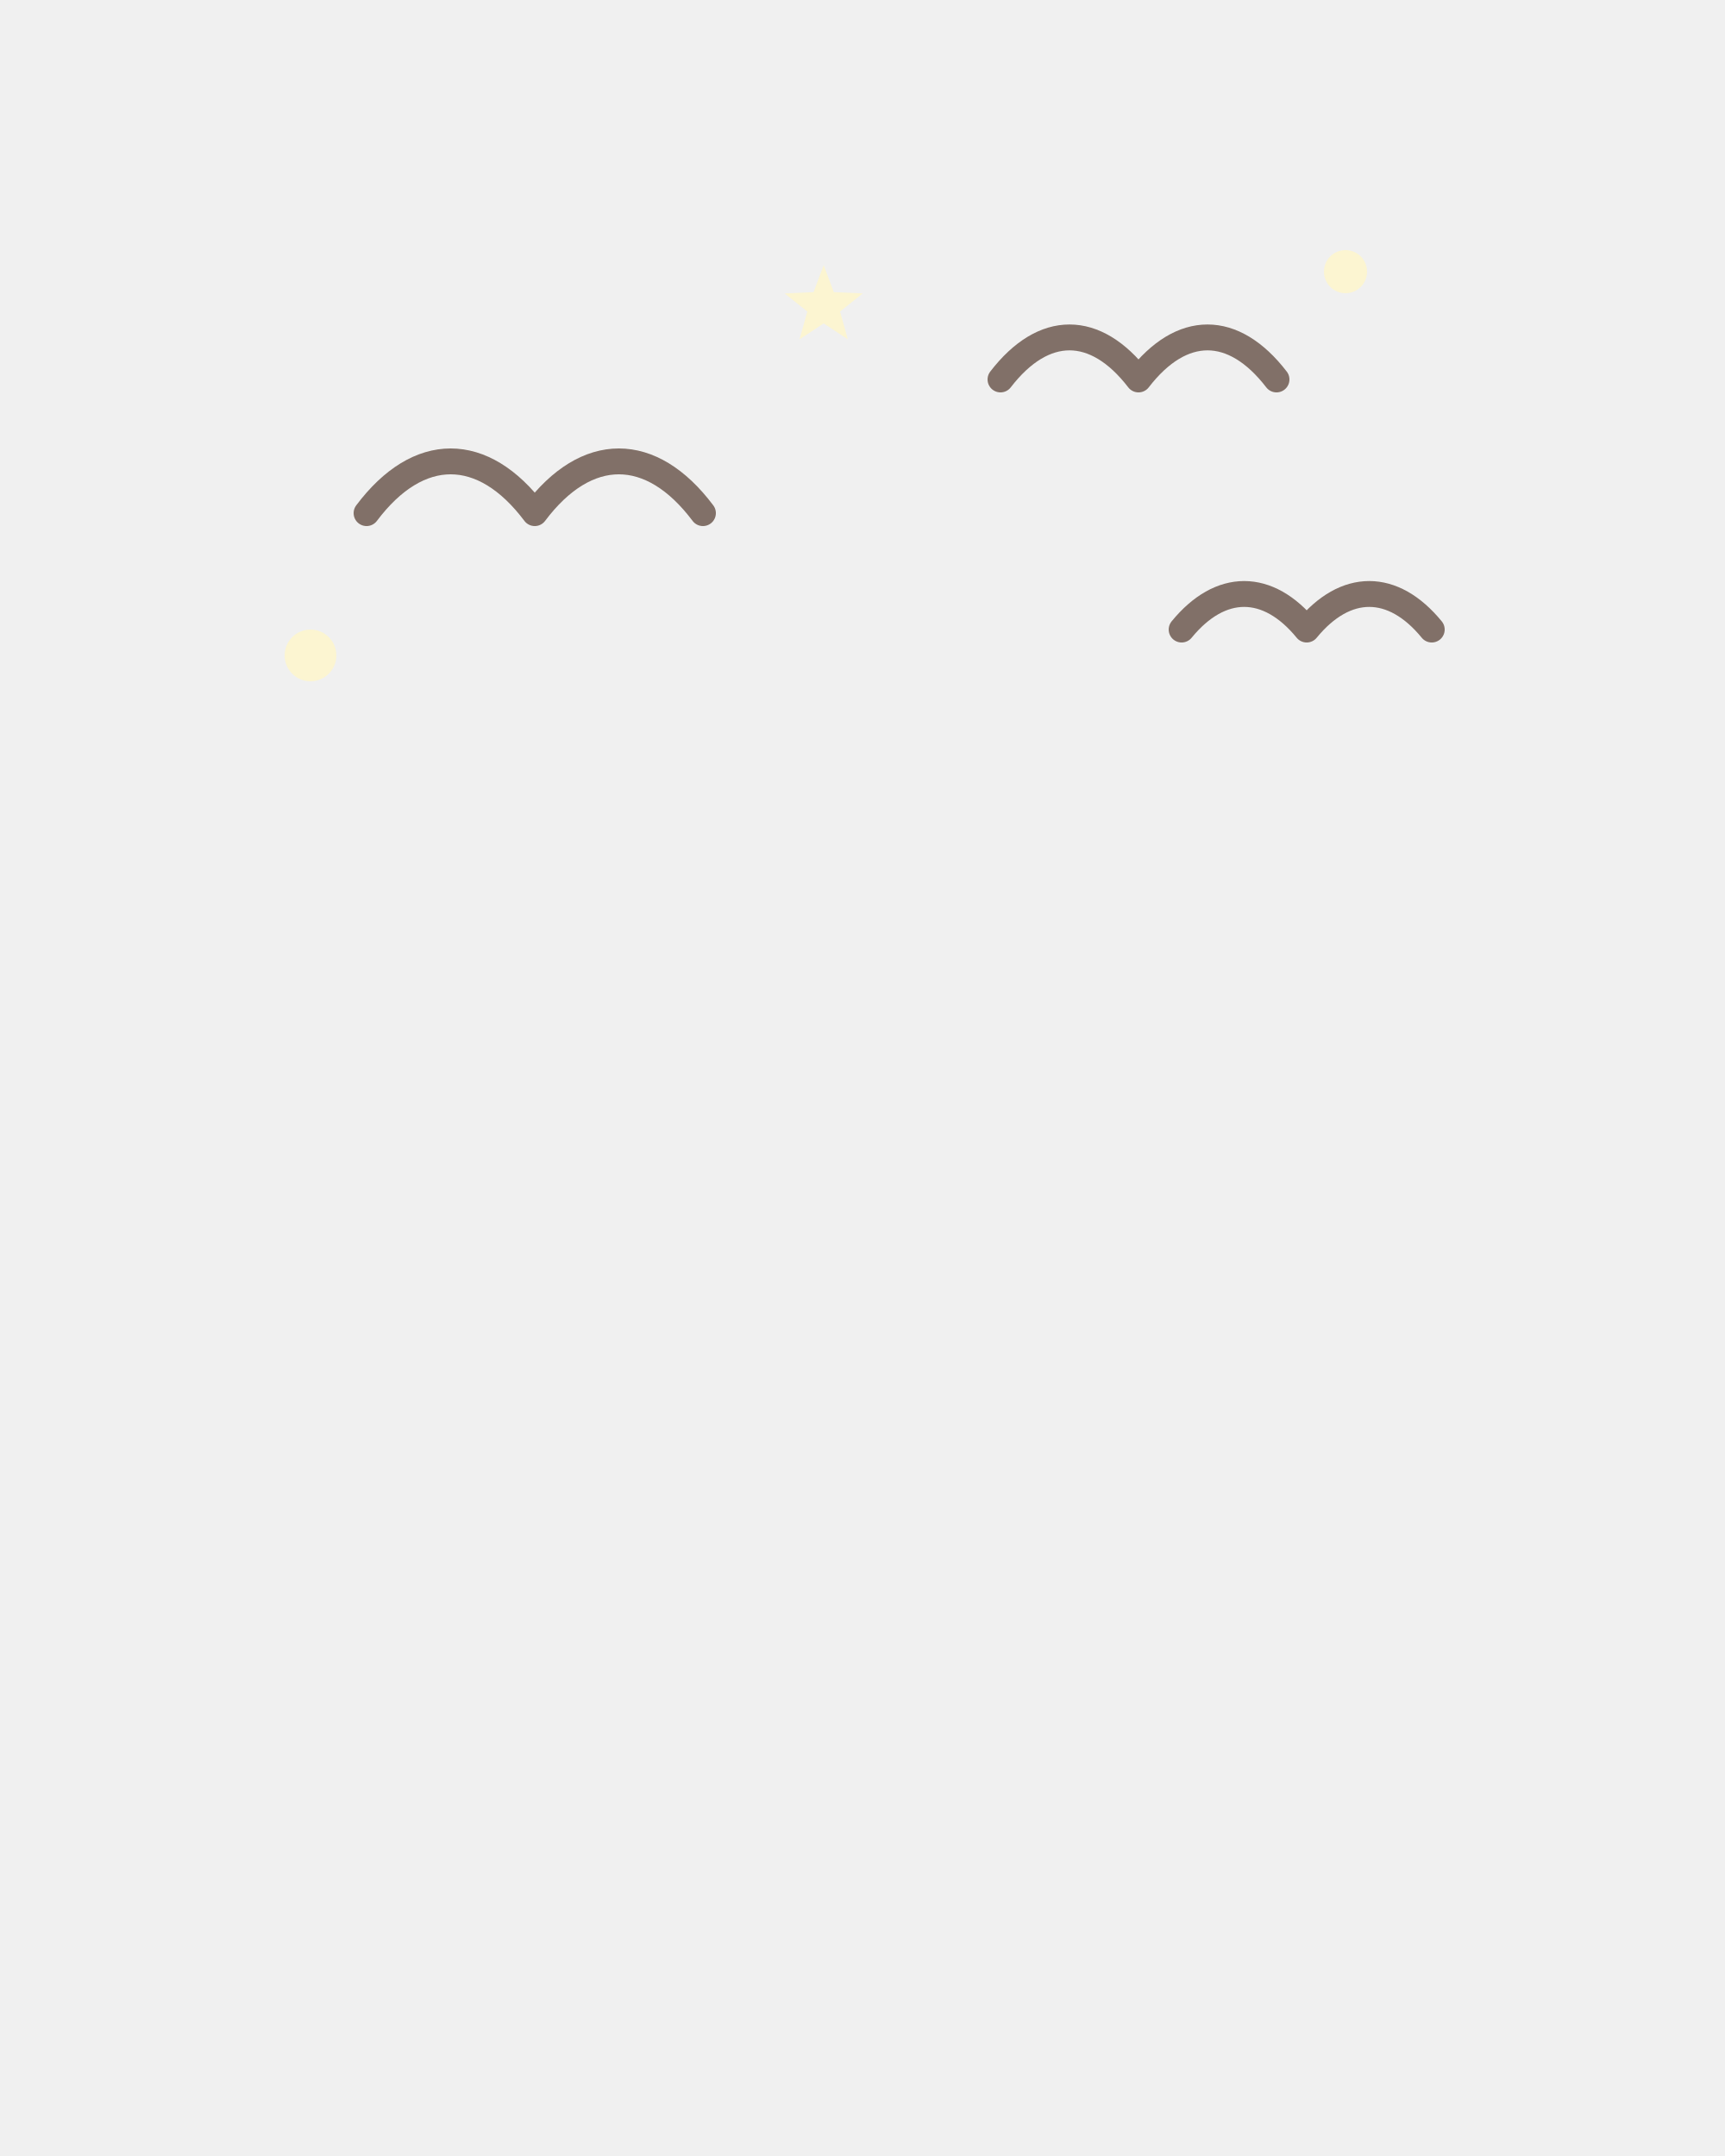
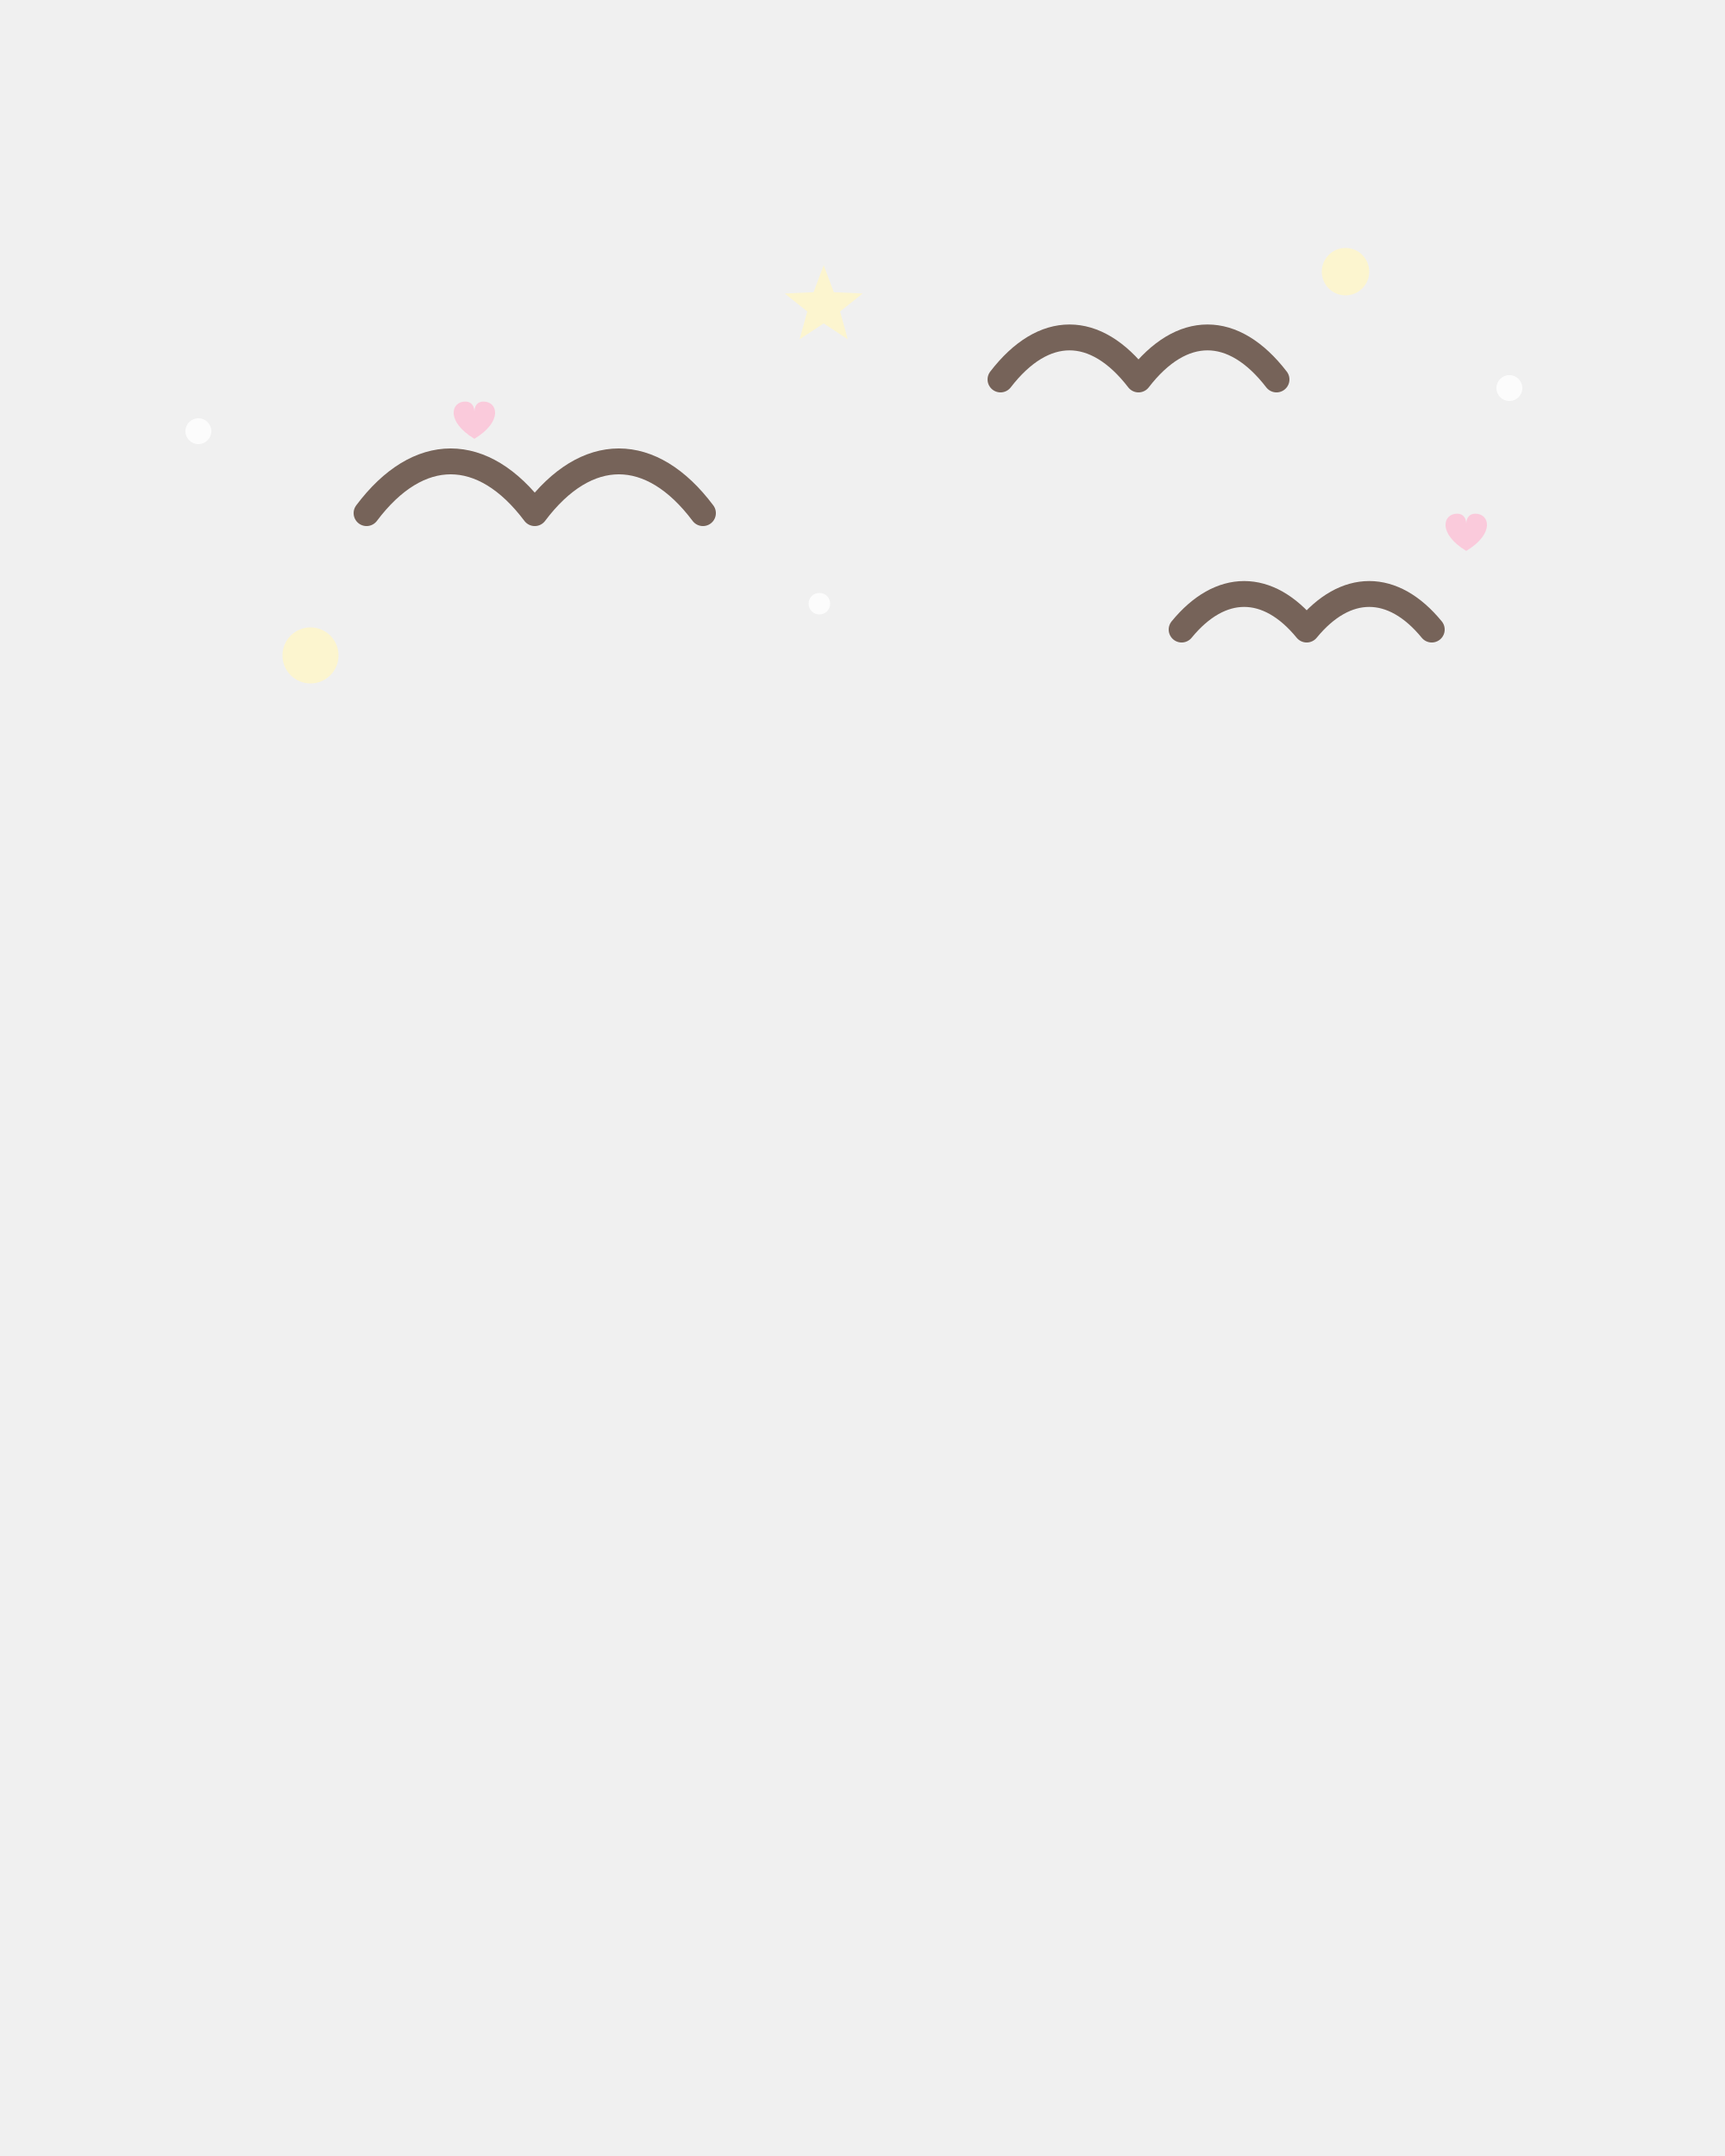
- <svg xmlns="http://www.w3.org/2000/svg" viewBox="0 0 800 1000" data-draw-bounds="90 116 702 324">
-   <g fill="none" stroke="#5b4438" stroke-width="12" stroke-linecap="round" stroke-linejoin="round" opacity=".74">
+ <svg xmlns="http://www.w3.org/2000/svg" viewBox="0 0 800 1000" data-draw-bounds="80 110 712 332">
+   <g fill="none" stroke="#5b4438" stroke-width="12" stroke-linecap="round" stroke-linejoin="round" opacity=".82">
    <path d="M170 238c24-32 54-32 78 0 24-32 54-32 78 0" />
    <path d="M464 176c20-26 44-26 64 0 20-26 44-26 64 0" />
    <path d="M548 292c18-22 40-22 58 0 18-22 40-22 58 0" />
  </g>
-   <g fill="#fff6c8" opacity=".78">
-     <circle cx="144" cy="304" r="12" />
-     <circle cx="624" cy="126" r="10" />
-     <path d="M382.0 123.0L386.7 135.5L400.1 136.1L389.6 144.5L393.2 157.4L382.0 150.0L370.8 157.4L374.4 144.5L363.9 136.1L377.3 135.5z" />
+   <g fill="#fff6c8" opacity=".82">
+     <circle cx="144" cy="304" r="13" />
+     <circle cx="624" cy="126" r="11" />
+     <path d="M382 123L386.7 135.53L400.07 136.13L389.61 144.47L393.17 157.37L382 150L370.83 157.37L374.39 144.47L363.93 136.13L377.3 135.53z" />
+   </g>
+   <g fill="#ffb8d1" opacity=".68">
+     <path d="M220 203.52C206.8 195.6 209 186.25 215.82 186.25C218.68 186.25 220 188.45 220 190.98C220 188.45 221.32 186.25 224.18 186.25C231 186.25 233.2 195.6 220 203.52z" />
+     <path d="M680 255.52C666.8 247.6 669 238.25 675.82 238.25C678.68 238.25 680 240.45 680 242.98C680 240.45 681.32 238.25 684.18 238.25C691 238.25 693.2 247.6 680 255.52z" />
+   </g>
+   <g fill="#ffffff" opacity=".82">
+     <circle cx="92" cy="200" r="6" />
+     <circle cx="380" cy="280" r="5" />
+     <circle cx="700" cy="180" r="6" />
  </g>
</svg>
